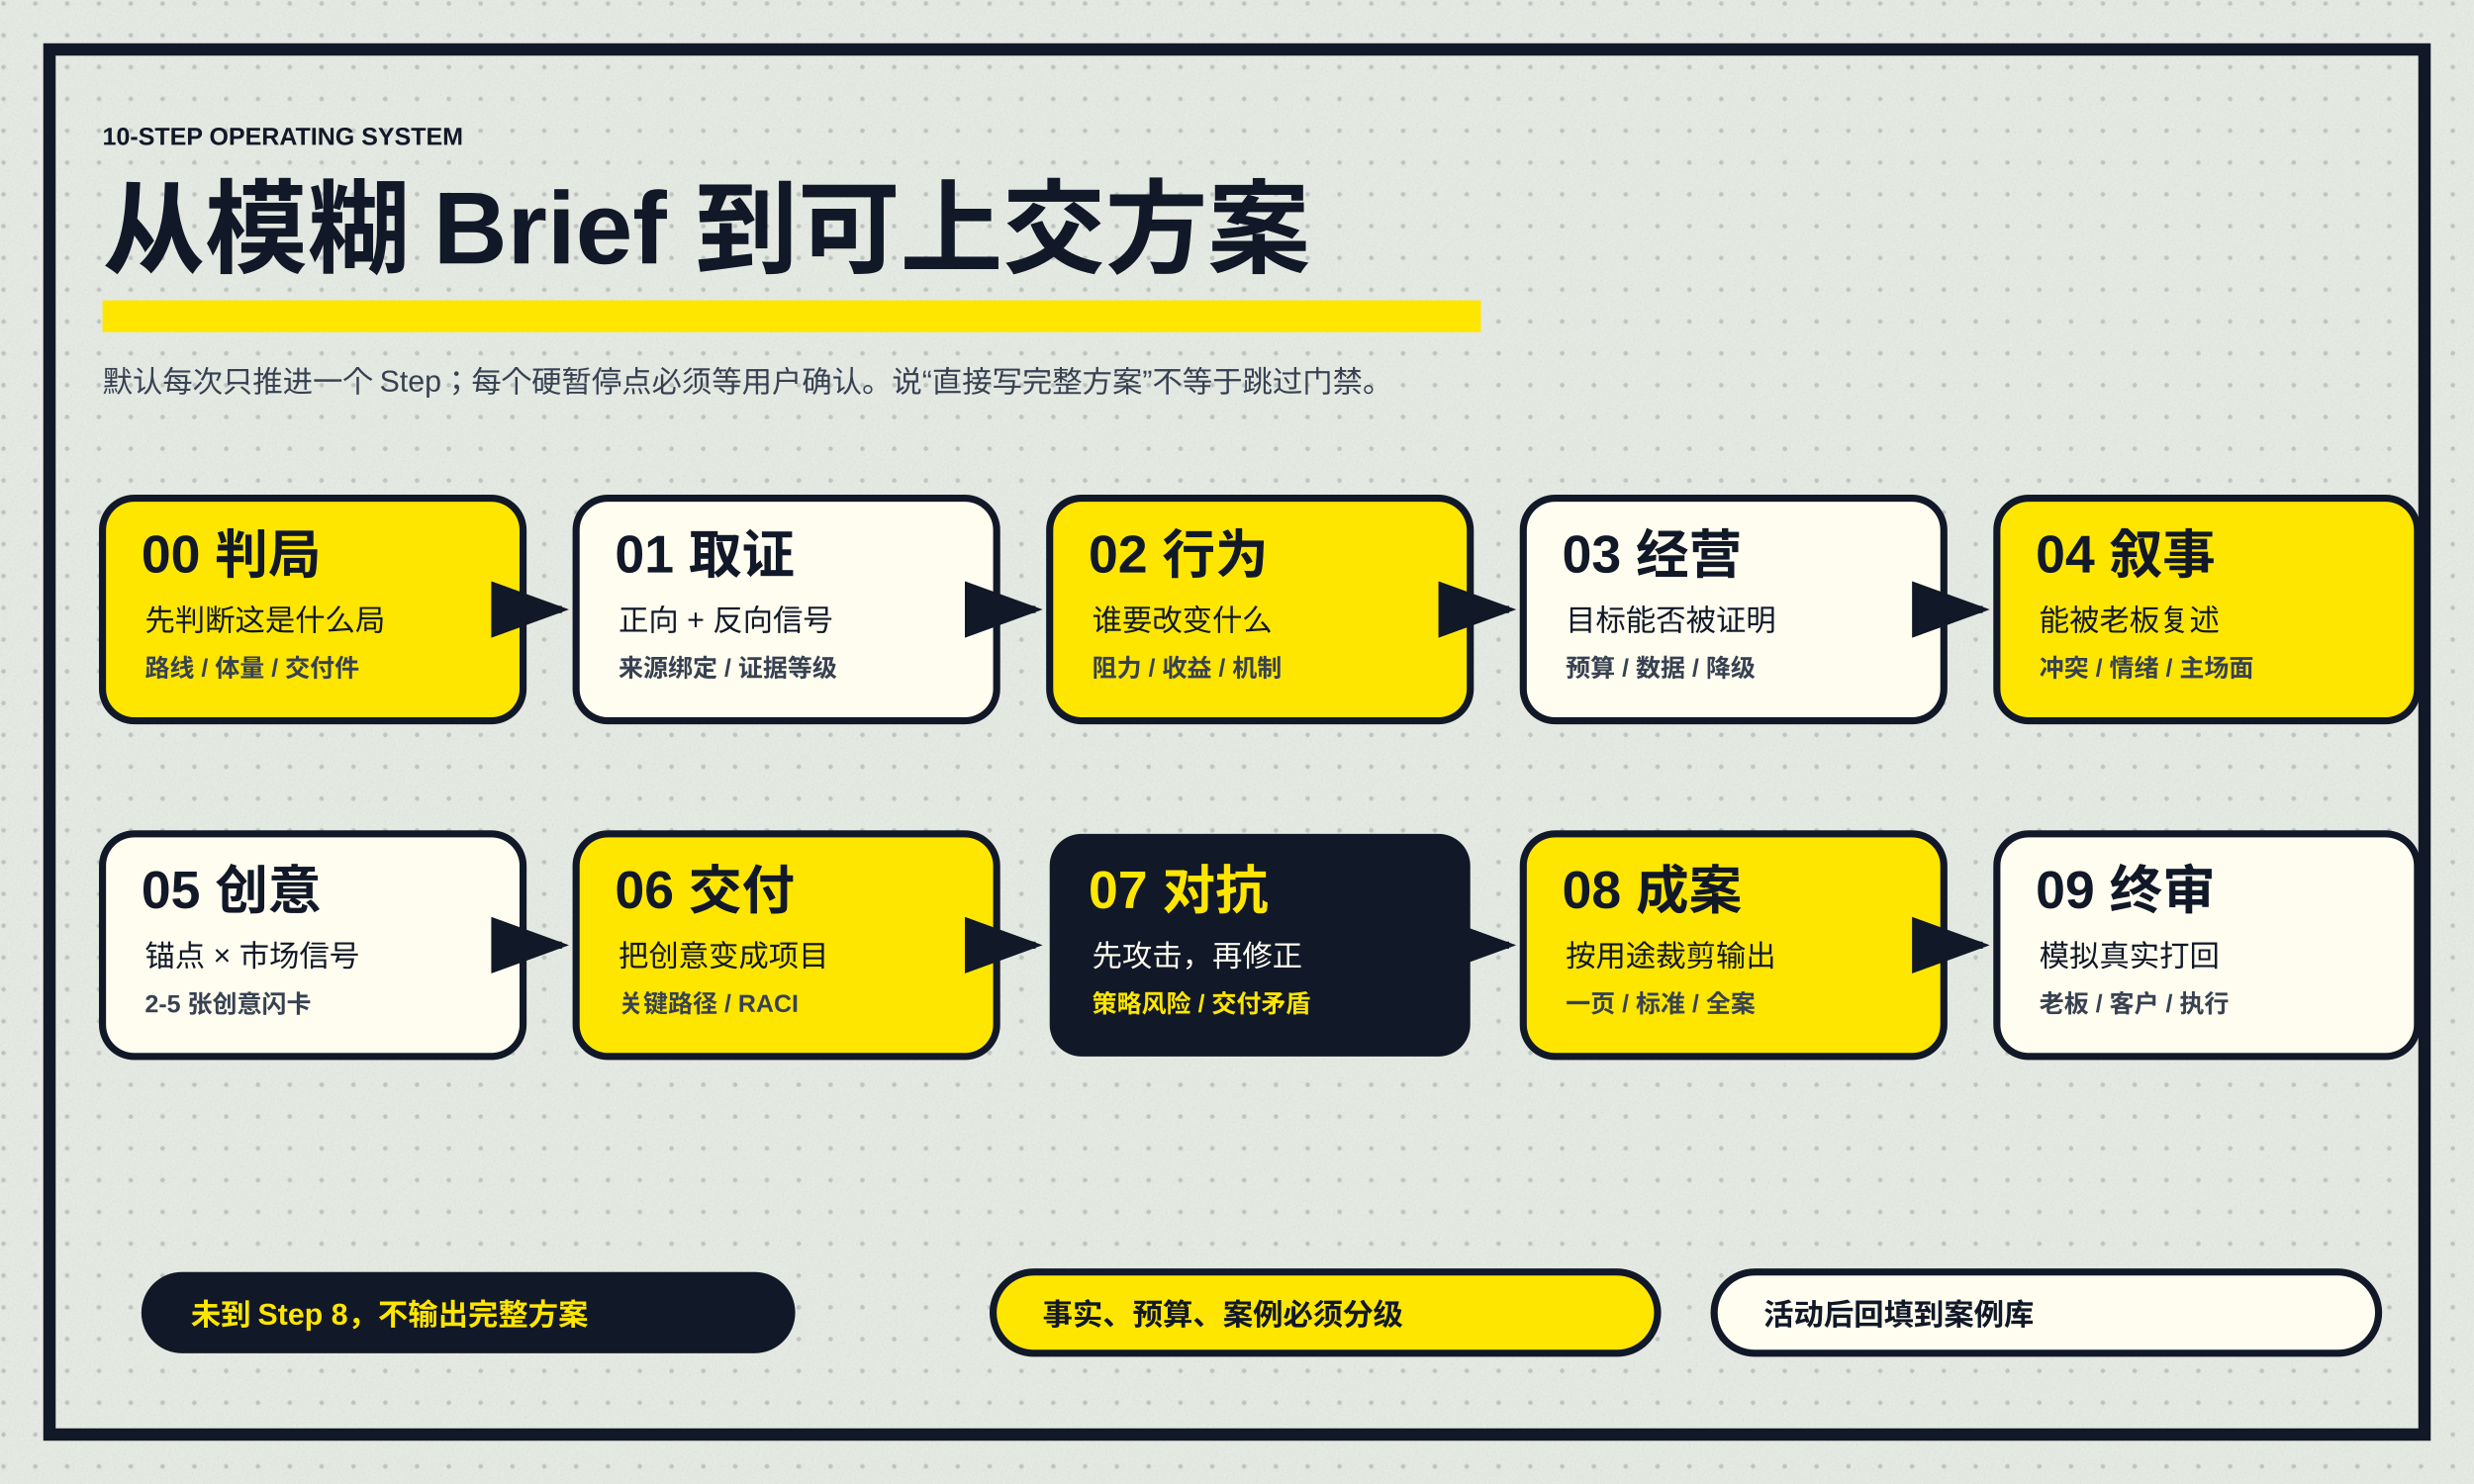
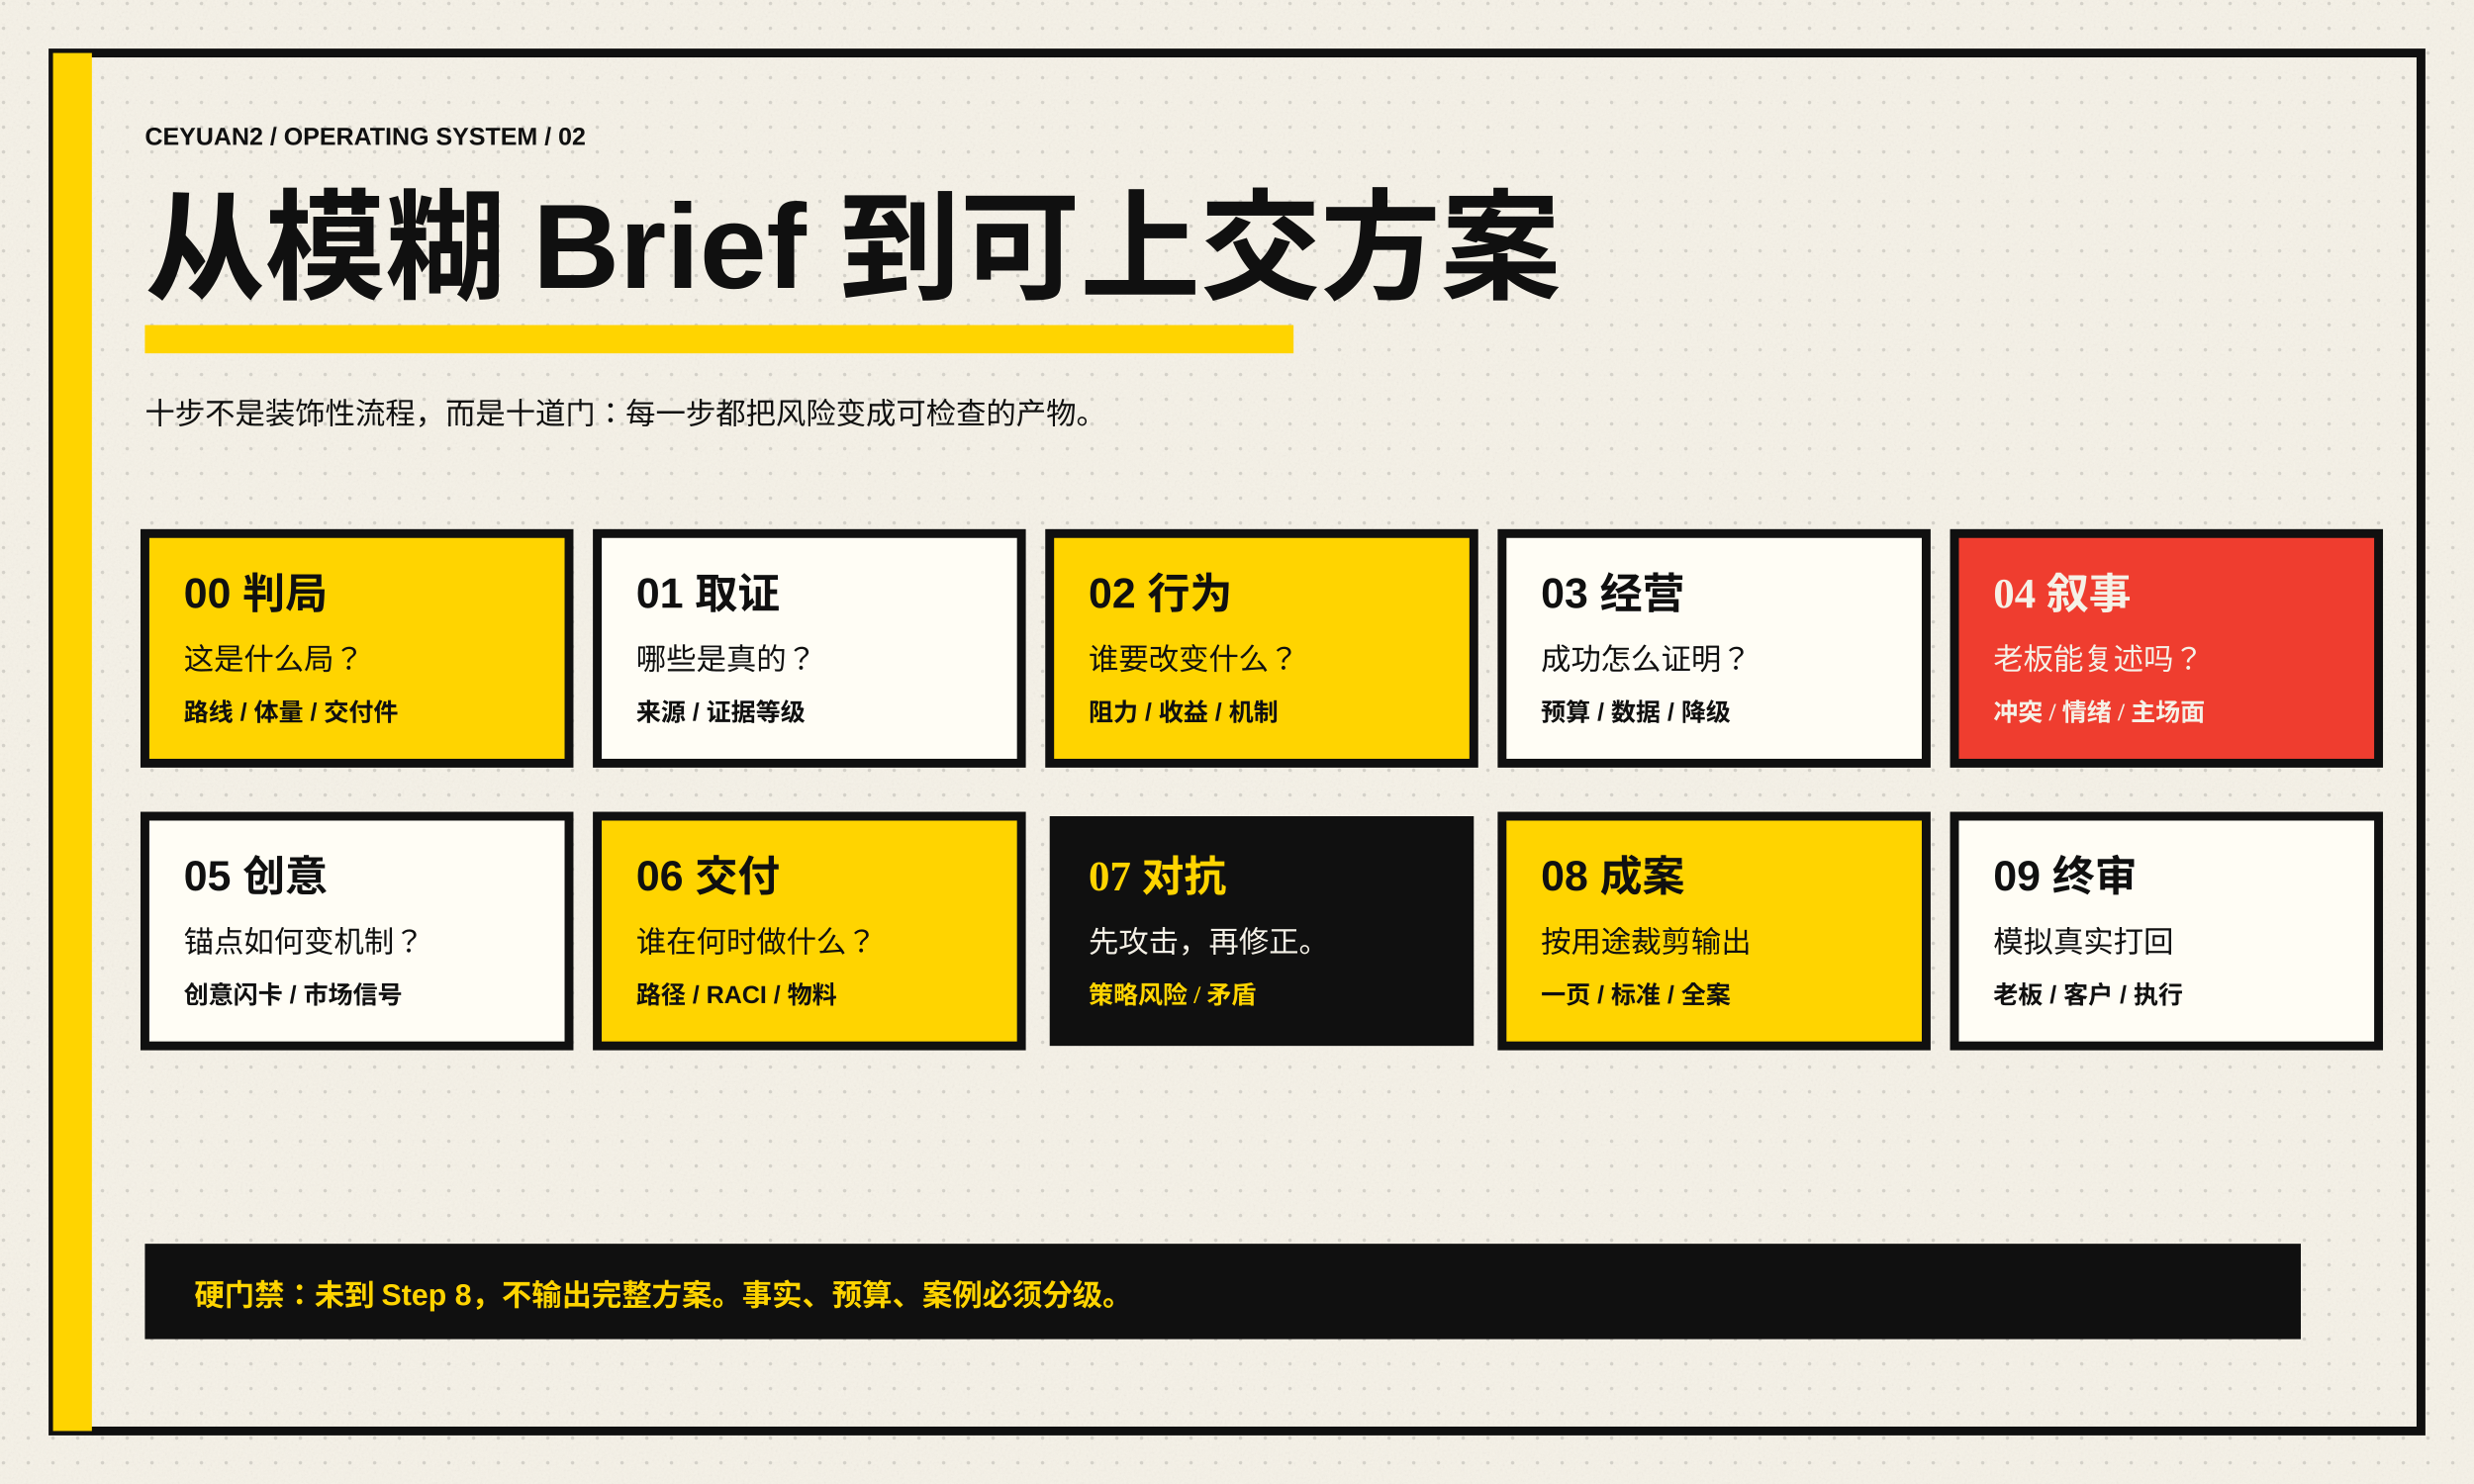
<svg xmlns="http://www.w3.org/2000/svg" width="1400" height="840" viewBox="0 0 1400 840" role="img" aria-labelledby="title desc">
  <defs>
    <filter id="grain">
-       <feTurbulence type="fractalNoise" baseFrequency=".76" numOctaves="3" />
+       <feTurbulence type="fractalNoise" baseFrequency=".7" numOctaves="3" />
      <feColorMatrix type="saturate" values="0" />
      <feComponentTransfer>
-         <feFuncA type="table" tableValues="0 .14" />
+         <feFuncA type="table" tableValues="0 .1" />
      </feComponentTransfer>
    </filter>
-     <pattern id="dots" width="18" height="18" patternUnits="userSpaceOnUse">
-       <circle cx="2" cy="2" r="1.3" fill="#111827" opacity=".18" />
+     <pattern id="dots" width="14" height="14" patternUnits="userSpaceOnUse">
+       <circle cx="2" cy="2" r="1" fill="#101010" opacity=".14" />
    </pattern>
-     <marker id="arrow" markerWidth="12" markerHeight="12" refX="10" refY="4" orient="auto" markerUnits="strokeWidth">
-       <path d="M0,0 L0,8 L11,4 z" fill="#111827" />
-     </marker>
-     <style>
-       .bg{fill:#e6ebe4}.ink{fill:#111827;font-family:Arial,"Microsoft YaHei",sans-serif}.muted{fill:#374151;font-family:Arial,"Microsoft YaHei",sans-serif}
-       .yellow{fill:#ffe600}.black{fill:#111827}.white{fill:#fffdf0}.stroke{stroke:#111827;stroke-width:4}.heavy{stroke:#111827;stroke-width:7}
-       .big{font-size:58px;font-weight:900}.h2{font-size:30px;font-weight:900}.h3{font-size:24px;font-weight:900}.body{font-size:17px}.small{font-size:14px;font-weight:700}
-     </style>
+     <style>.ink{fill:#101010;font-family:Arial,"Microsoft YaHei",sans-serif}.cream{fill:#f5f1e7}.yellow{fill:#ffd400}.red{fill:#ef3d2f}.line{stroke:#101010;stroke-width:5}.big{font-size:68px;font-weight:900}.h{font-size:24px;font-weight:900}.body{font-size:17px}.small{font-size:14px;font-weight:700}</style>
  </defs>
-   <rect width="1400" height="840" class="bg" />
+   <rect width="1400" height="840" class="cream" />
  <rect width="1400" height="840" fill="url(#dots)" />
  <rect width="1400" height="840" filter="url(#grain)" />
-   <rect x="28" y="28" width="1344" height="784" fill="none" class="heavy" />
-   <text x="58" y="82" class="ink small">10-STEP OPERATING SYSTEM</text>
-   <text x="58" y="150" class="ink big">从模糊 Brief 到可上交方案</text>
-   <rect x="58" y="170" width="780" height="18" class="yellow" />
-   <text x="58" y="222" class="muted body">默认每次只推进一个 Step；每个硬暂停点必须等用户确认。说“直接写完整方案”不等于跳过门禁。</text>
-   <g transform="translate(58 282)">
+   <rect x="30" y="30" width="1340" height="780" fill="none" class="line" />
+   <rect x="30" y="30" width="22" height="780" class="yellow" />
+   <text x="82" y="82" class="ink small">CEYUAN2 / OPERATING SYSTEM / 02</text>
+   <text x="82" y="164" class="ink big">从模糊 Brief 到可上交方案</text>
+   <rect x="82" y="184" width="650" height="16" class="yellow" />
+   <text x="82" y="240" class="ink body">十步不是装饰性流程，而是十道门：每一步都把风险变成可检查的产物。</text>
+   <g transform="translate(82 302)">
    <g>
-       <rect x="0" y="0" width="238" height="126" rx="18" class="yellow stroke" />
-       <text x="22" y="42" class="ink h2">00 判局</text>
-       <text x="24" y="75" class="ink body">先判断这是什么局</text>
-       <text x="24" y="101" class="muted small">路线 / 体量 / 交付件</text>
-       <rect x="268" y="0" width="238" height="126" rx="18" class="white stroke" />
-       <text x="290" y="42" class="ink h2">01 取证</text>
-       <text x="292" y="75" class="ink body">正向 + 反向信号</text>
-       <text x="292" y="101" class="muted small">来源绑定 / 证据等级</text>
-       <rect x="536" y="0" width="238" height="126" rx="18" class="yellow stroke" />
-       <text x="558" y="42" class="ink h2">02 行为</text>
-       <text x="560" y="75" class="ink body">谁要改变什么</text>
-       <text x="560" y="101" class="muted small">阻力 / 收益 / 机制</text>
-       <rect x="804" y="0" width="238" height="126" rx="18" class="white stroke" />
-       <text x="826" y="42" class="ink h2">03 经营</text>
-       <text x="828" y="75" class="ink body">目标能否被证明</text>
-       <text x="828" y="101" class="muted small">预算 / 数据 / 降级</text>
-       <rect x="1072" y="0" width="238" height="126" rx="18" class="yellow stroke" />
-       <text x="1094" y="42" class="ink h2">04 叙事</text>
-       <text x="1096" y="75" class="ink body">能被老板复述</text>
-       <text x="1096" y="101" class="muted small">冲突 / 情绪 / 主场面</text>
-       <path d="M240 63H260" class="stroke" fill="none" marker-end="url(#arrow)" />
-       <path d="M508 63H528" class="stroke" fill="none" marker-end="url(#arrow)" />
-       <path d="M776 63H796" class="stroke" fill="none" marker-end="url(#arrow)" />
-       <path d="M1044 63H1064" class="stroke" fill="none" marker-end="url(#arrow)" />
+       <rect x="0" y="0" width="240" height="130" class="yellow line" />
+       <text x="22" y="42" class="ink h">00 判局</text>
+       <text x="22" y="77" class="ink body">这是什么局？</text>
+       <text x="22" y="106" class="ink small">路线 / 体量 / 交付件</text>
+       <rect x="256" y="0" width="240" height="130" fill="#fffdf5" class="line" />
+       <text x="278" y="42" class="ink h">01 取证</text>
+       <text x="278" y="77" class="ink body">哪些是真的？</text>
+       <text x="278" y="106" class="ink small">来源 / 证据等级</text>
+       <rect x="512" y="0" width="240" height="130" class="yellow line" />
+       <text x="534" y="42" class="ink h">02 行为</text>
+       <text x="534" y="77" class="ink body">谁要改变什么？</text>
+       <text x="534" y="106" class="ink small">阻力 / 收益 / 机制</text>
+       <rect x="768" y="0" width="240" height="130" fill="#fffdf5" class="line" />
+       <text x="790" y="42" class="ink h">03 经营</text>
+       <text x="790" y="77" class="ink body">成功怎么证明？</text>
+       <text x="790" y="106" class="ink small">预算 / 数据 / 降级</text>
+       <rect x="1024" y="0" width="240" height="130" class="red line" />
+       <text x="1046" y="42" fill="#f5f1e7" class="h">04 叙事</text>
+       <text x="1046" y="77" fill="#f5f1e7" class="body">老板能复述吗？</text>
+       <text x="1046" y="106" fill="#f5f1e7" class="small">冲突 / 情绪 / 主场面</text>
    </g>
-     <g transform="translate(0 190)">
-       <rect x="0" y="0" width="238" height="126" rx="18" class="white stroke" />
-       <text x="22" y="42" class="ink h2">05 创意</text>
-       <text x="24" y="75" class="ink body">锚点 × 市场信号</text>
-       <text x="24" y="101" class="muted small">2-5 张创意闪卡</text>
-       <rect x="268" y="0" width="238" height="126" rx="18" class="yellow stroke" />
-       <text x="290" y="42" class="ink h2">06 交付</text>
-       <text x="292" y="75" class="ink body">把创意变成项目</text>
-       <text x="292" y="101" class="muted small">关键路径 / RACI</text>
-       <rect x="536" y="0" width="238" height="126" rx="18" class="black" />
-       <text x="558" y="42" fill="#ffe600" class="h2" font-family="Arial,'Microsoft YaHei',sans-serif">07 对抗</text>
-       <text x="560" y="75" fill="#fffdf0" class="body" font-family="Arial,'Microsoft YaHei',sans-serif">先攻击，再修正</text>
-       <text x="560" y="101" fill="#ffe600" class="small" font-family="Arial,'Microsoft YaHei',sans-serif">策略风险 / 交付矛盾</text>
-       <rect x="804" y="0" width="238" height="126" rx="18" class="yellow stroke" />
-       <text x="826" y="42" class="ink h2">08 成案</text>
-       <text x="828" y="75" class="ink body">按用途裁剪输出</text>
-       <text x="828" y="101" class="muted small">一页 / 标准 / 全案</text>
-       <rect x="1072" y="0" width="238" height="126" rx="18" class="white stroke" />
-       <text x="1094" y="42" class="ink h2">09 终审</text>
-       <text x="1096" y="75" class="ink body">模拟真实打回</text>
-       <text x="1096" y="101" class="muted small">老板 / 客户 / 执行</text>
-       <path d="M240 63H260" class="stroke" fill="none" marker-end="url(#arrow)" />
-       <path d="M508 63H528" class="stroke" fill="none" marker-end="url(#arrow)" />
-       <path d="M776 63H796" class="stroke" fill="none" marker-end="url(#arrow)" />
-       <path d="M1044 63H1064" class="stroke" fill="none" marker-end="url(#arrow)" />
+     <g transform="translate(0 160)">
+       <rect x="0" y="0" width="240" height="130" fill="#fffdf5" class="line" />
+       <text x="22" y="42" class="ink h">05 创意</text>
+       <text x="22" y="77" class="ink body">锚点如何变机制？</text>
+       <text x="22" y="106" class="ink small">创意闪卡 / 市场信号</text>
+       <rect x="256" y="0" width="240" height="130" class="yellow line" />
+       <text x="278" y="42" class="ink h">06 交付</text>
+       <text x="278" y="77" class="ink body">谁在何时做什么？</text>
+       <text x="278" y="106" class="ink small">路径 / RACI / 物料</text>
+       <rect x="512" y="0" width="240" height="130" class="ink" />
+       <text x="534" y="42" fill="#ffd400" class="h">07 对抗</text>
+       <text x="534" y="77" fill="#f5f1e7" class="body">先攻击，再修正。</text>
+       <text x="534" y="106" fill="#ffd400" class="small">策略风险 / 矛盾</text>
+       <rect x="768" y="0" width="240" height="130" class="yellow line" />
+       <text x="790" y="42" class="ink h">08 成案</text>
+       <text x="790" y="77" class="ink body">按用途裁剪输出</text>
+       <text x="790" y="106" class="ink small">一页 / 标准 / 全案</text>
+       <rect x="1024" y="0" width="240" height="130" fill="#fffdf5" class="line" />
+       <text x="1046" y="42" class="ink h">09 终审</text>
+       <text x="1046" y="77" class="ink body">模拟真实打回</text>
+       <text x="1046" y="106" class="ink small">老板 / 客户 / 执行</text>
    </g>
  </g>
-   <g transform="translate(80 720)">
-     <rect x="0" y="0" width="370" height="46" rx="23" class="black" />
-     <text x="28" y="30" fill="#ffe600" class="body" font-family="Arial,'Microsoft YaHei',sans-serif" font-weight="900">未到 Step 8，不输出完整方案</text>
-     <rect x="482" y="0" width="376" height="46" rx="23" class="yellow stroke" />
-     <text x="510" y="30" class="ink body" font-weight="900">事实、预算、案例必须分级</text>
-     <rect x="890" y="0" width="376" height="46" rx="23" class="white stroke" />
-     <text x="918" y="30" class="ink body" font-weight="900">活动后回填到案例库</text>
-   </g>
+   <rect x="82" y="704" width="1220" height="54" class="ink" />
+   <text x="110" y="739" fill="#ffd400" class="ink body" style="fill:#ffd400;font-weight:900">硬门禁：未到 Step 8，不输出完整方案。事实、预算、案例必须分级。</text>
</svg>
